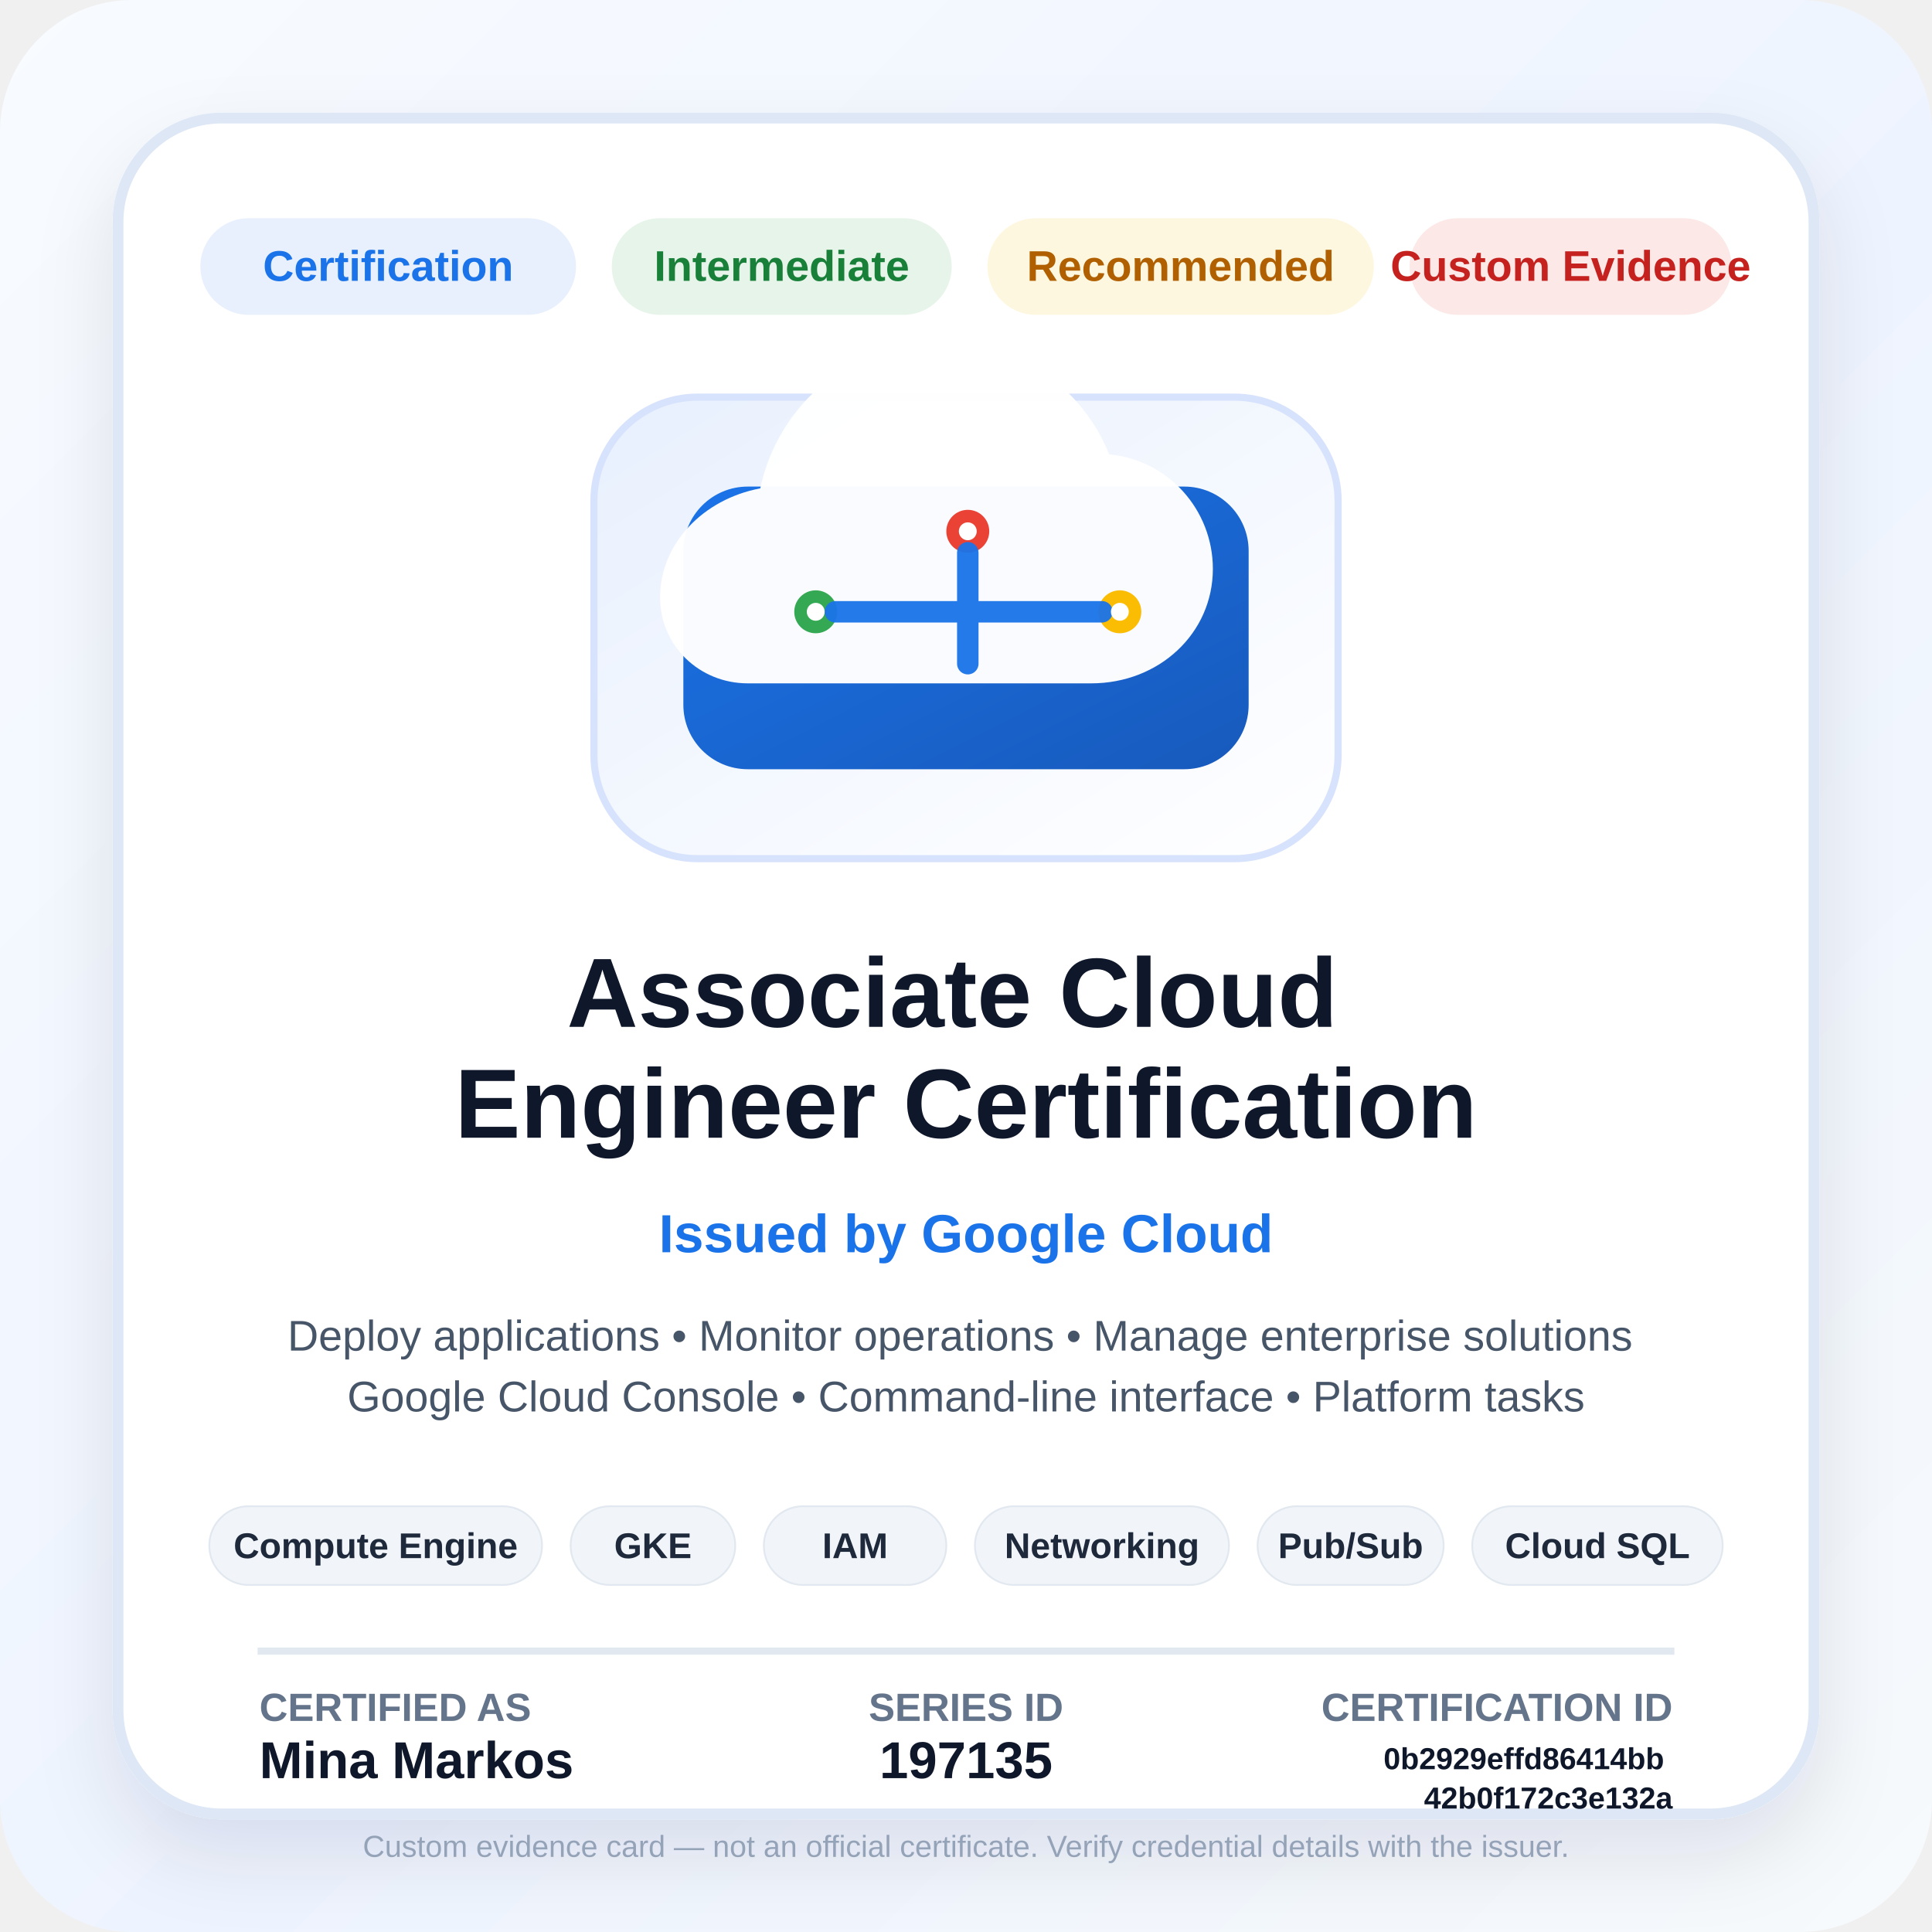
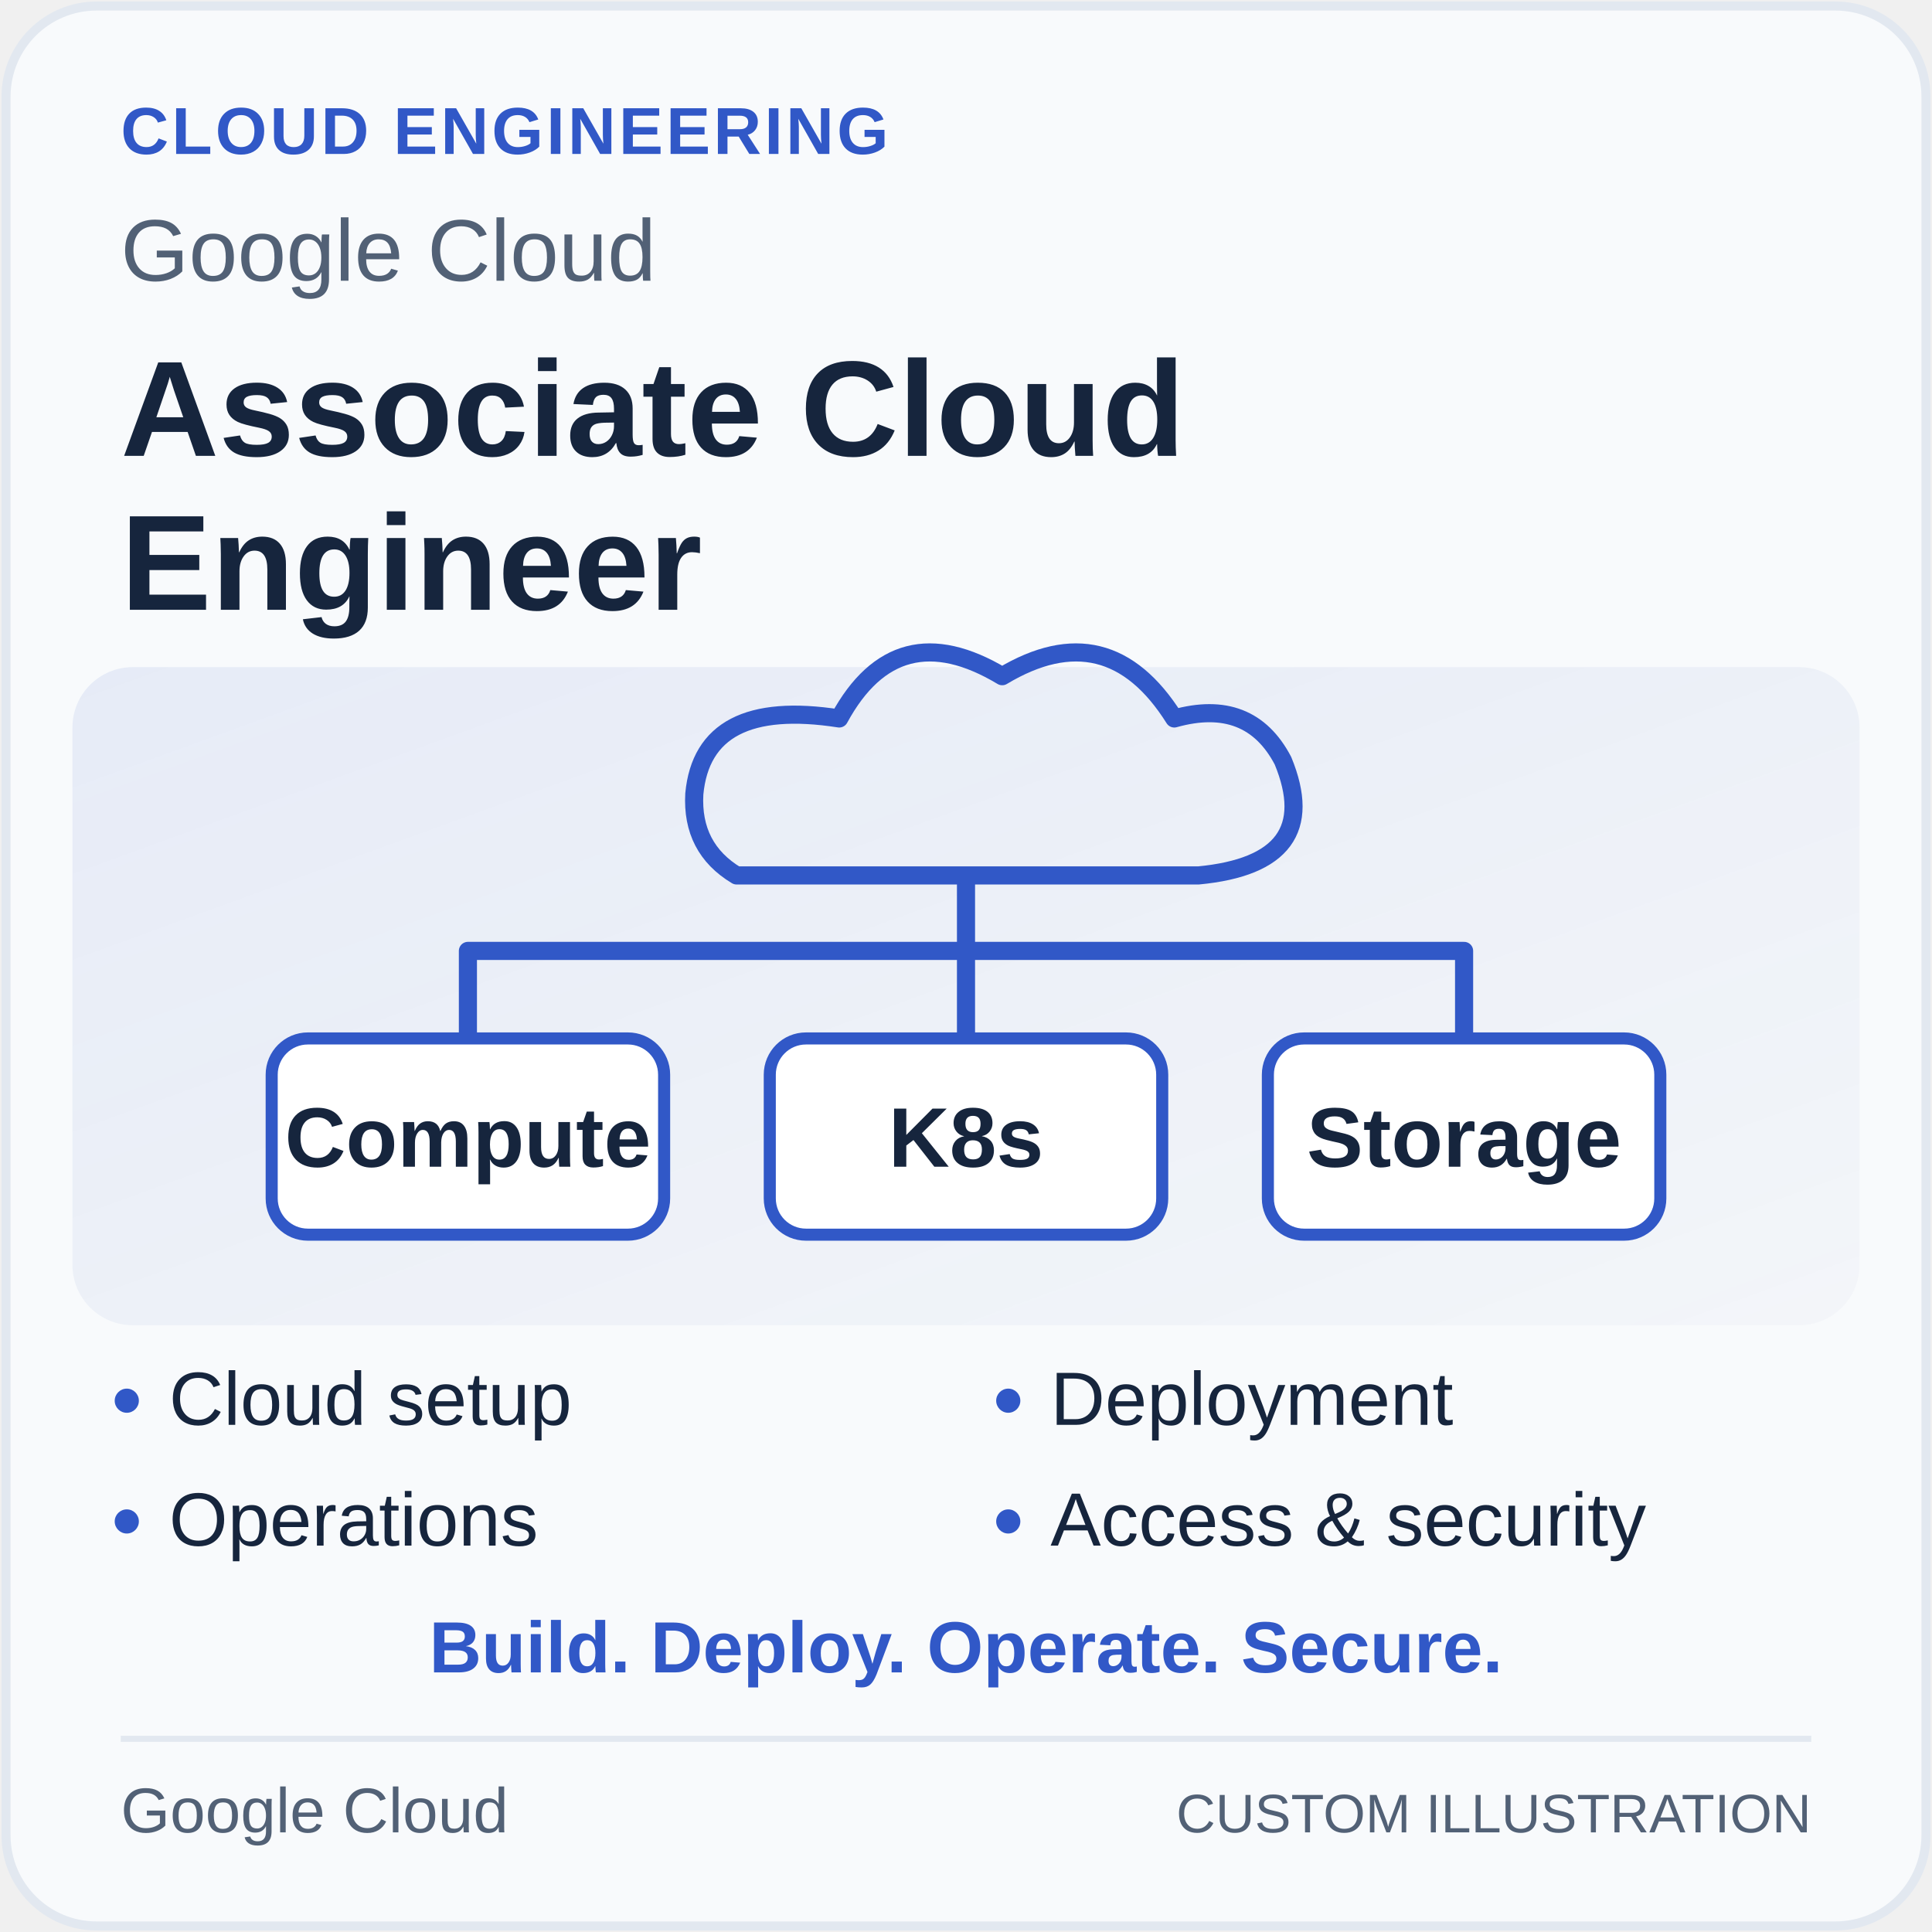
- <svg xmlns="http://www.w3.org/2000/svg" viewBox="0 0 1080 1080" role="img" aria-labelledby="title desc">
+ <svg xmlns="http://www.w3.org/2000/svg" viewBox="0 0 640 640" width="640" height="640" role="img" aria-labelledby="title desc">
  <defs>
-     <linearGradient id="panel" x1="0" y1="0" x2="1" y2="1">
-       <stop offset="0%" stop-color="#F8FBFF" />
-       <stop offset="55%" stop-color="#EEF4FF" />
-       <stop offset="100%" stop-color="#F7FAFC" />
+     <linearGradient id="wash" x1="0" y1="0" x2="1" y2="1">
+       <stop stop-color="#3158C7" stop-opacity=".09" />
+       <stop offset="1" stop-color="#5368A8" stop-opacity=".03" />
    </linearGradient>
-     <linearGradient id="blueGrad" x1="0" y1="0" x2="1" y2="1">
-       <stop offset="0%" stop-color="#1A73E8" />
-       <stop offset="100%" stop-color="#185ABC" />
-     </linearGradient>
-     <linearGradient id="softBlue" x1="0" y1="0" x2="1" y2="1">
-       <stop offset="0%" stop-color="#E8F0FE" />
-       <stop offset="100%" stop-color="#FFFFFF" />
-     </linearGradient>
-     <filter id="shadow" x="-15%" y="-15%" width="130%" height="130%">
-       <feDropShadow dx="0" dy="20" stdDeviation="22" flood-color="#0F172A" flood-opacity="0.10" />
-     </filter>
  </defs>
-   <rect width="1080" height="1080" rx="74" fill="url(#panel)" />
-   <rect x="66" y="66" width="948" height="948" rx="58" fill="#FFFFFF" stroke="#DDE7F5" stroke-width="6" filter="url(#shadow)" />
-   <rect x="112" y="122" width="210" height="54" rx="27" fill="#E8F0FE" />
-   <text x="217" y="157" text-anchor="middle" font-family="Arial, Helvetica, sans-serif" font-size="24" font-weight="700" fill="#1A73E8">Certification</text>
-   <rect x="342" y="122" width="190" height="54" rx="27" fill="#E6F4EA" />
-   <text x="437" y="157" text-anchor="middle" font-family="Arial, Helvetica, sans-serif" font-size="24" font-weight="700" fill="#188038">Intermediate</text>
-   <rect x="552" y="122" width="216" height="54" rx="27" fill="#FEF7E0" />
-   <text x="660" y="157" text-anchor="middle" font-family="Arial, Helvetica, sans-serif" font-size="24" font-weight="700" fill="#B06000">Recommended</text>
-   <rect x="788" y="122" width="180" height="54" rx="27" fill="#FCE8E6" />
-   <text x="878" y="157" text-anchor="middle" font-family="Arial, Helvetica, sans-serif" font-size="24" font-weight="700" fill="#C5221F">Custom Evidence</text>
-   <rect x="332" y="222" width="416" height="258" rx="58" fill="url(#softBlue)" stroke="#D7E3FC" stroke-width="4" />
-   <rect x="382" y="272" width="316" height="158" rx="36" fill="url(#blueGrad)" />
-   <path d="M468 382h142c38 0 68-28 68-64 0-33-25-61-58-64-15-38-52-63-94-63-50 0-91 35-101 82-32 6-56 31-56 61 0 27 22 48 49 48h50z" fill="#FFFFFF" opacity="0.97" />
-   <circle cx="456" cy="342" r="12" fill="#34A853" />
-   <circle cx="626" cy="342" r="12" fill="#FBBC04" />
-   <circle cx="541" cy="297" r="12" fill="#EA4335" />
-   <path d="M467 342h149M541 309v62" stroke="#1A73E8" stroke-width="12" stroke-linecap="round" opacity="0.95" />
-   <circle cx="456" cy="342" r="5" fill="#FFFFFF" />
-   <circle cx="626" cy="342" r="5" fill="#FFFFFF" />
-   <circle cx="541" cy="297" r="5" fill="#FFFFFF" />
-   <text x="540" y="574" text-anchor="middle" font-family="Arial, Helvetica, sans-serif" font-size="55" font-weight="800" fill="#0F172A">
-     <tspan x="540" dy="0">Associate Cloud</tspan>
-     <tspan x="540" dy="62">Engineer Certification</tspan>
-   </text>
-   <text x="540" y="700" text-anchor="middle" font-family="Arial, Helvetica, sans-serif" font-size="30" font-weight="700" fill="#1A73E8">Issued by Google Cloud</text>
-   <text x="540" y="755" text-anchor="middle" font-family="Arial, Helvetica, sans-serif" font-size="24" font-weight="400" fill="#475569">
-     <tspan x="540" dy="0">Deploy applications • Monitor operations • Manage enterprise solutions</tspan>
-     <tspan x="540" dy="34">Google Cloud Console • Command-line interface • Platform tasks</tspan>
-   </text>
-   <g font-family="Arial, Helvetica, sans-serif" font-size="20" font-weight="700" fill="#1E293B">
-     <rect x="117" y="842" width="186" height="44" rx="22" fill="#F1F5F9" stroke="#E2E8F0" />
-     <text x="210" y="871" text-anchor="middle">Compute Engine</text>
-     <rect x="319" y="842" width="92" height="44" rx="22" fill="#F1F5F9" stroke="#E2E8F0" />
-     <text x="365" y="871" text-anchor="middle">GKE</text>
-     <rect x="427" y="842" width="102" height="44" rx="22" fill="#F1F5F9" stroke="#E2E8F0" />
-     <text x="478" y="871" text-anchor="middle">IAM</text>
-     <rect x="545" y="842" width="142" height="44" rx="22" fill="#F1F5F9" stroke="#E2E8F0" />
-     <text x="616" y="871" text-anchor="middle">Networking</text>
-     <rect x="703" y="842" width="104" height="44" rx="22" fill="#F1F5F9" stroke="#E2E8F0" />
-     <text x="755" y="871" text-anchor="middle">Pub/Sub</text>
-     <rect x="823" y="842" width="140" height="44" rx="22" fill="#F1F5F9" stroke="#E2E8F0" />
-     <text x="893" y="871" text-anchor="middle">Cloud SQL</text>
+   <rect x="2" y="2" width="636" height="636" rx="30" fill="#F8FAFC" stroke="#E2E8F0" stroke-width="3" />
+   <rect x="24" y="221" width="592" height="218" rx="20" fill="url(#wash)" />
+   <g font-family="Arial, Helvetica, sans-serif">
+     <text x="40" y="51" font-size="22" font-weight="700" letter-spacing="1" fill="#3158C7">CLOUD ENGINEERING</text>
+     <text x="40" y="93" font-size="29" fill="#526176">Google Cloud</text>
+     <g fill="#16253D" font-size="45" font-weight="700">
+       <text x="40" y="151">Associate Cloud</text>
+       <text x="40" y="202">Engineer</text>
+     </g>
+     <g color="#3158C7">
+       <path d="M244 290H397Q439 286 425 252Q414 231 389 238Q367 203 332 224Q297 203 278 238Q233 231 230 263Q229 281 244 290Z" fill="none" stroke="currentColor" stroke-width="6" stroke-linecap="round" stroke-linejoin="round" />
+       <path d="M320 292V315M155 315H485M155 315V342M320 315V342M485 315V342" fill="none" stroke="currentColor" stroke-width="6" stroke-linecap="round" stroke-linejoin="round" />
+       <rect x="90" y="344" width="130" height="65" rx="12" fill="white" stroke="currentColor" stroke-width="4" />
+       <text x="155.0" y="386.5" text-anchor="middle" font-size="28" font-weight="700" fill="#16253D" stroke="none">Compute</text>
+       <rect x="255" y="344" width="130" height="65" rx="12" fill="white" stroke="currentColor" stroke-width="4" />
+       <text x="320.0" y="386.5" text-anchor="middle" font-size="28" font-weight="700" fill="#16253D" stroke="none">K8s</text>
+       <rect x="420" y="344" width="130" height="65" rx="12" fill="white" stroke="currentColor" stroke-width="4" />
+       <text x="485.0" y="386.5" text-anchor="middle" font-size="28" font-weight="700" fill="#16253D" stroke="none">Storage</text>
+     </g>
+     <circle cx="42" cy="464" r="4" fill="#3158C7" />
+     <text x="56" y="472" font-size="25" fill="#16253D">Cloud setup</text>
+     <circle cx="334" cy="464" r="4" fill="#3158C7" />
+     <text x="348" y="472" font-size="25" fill="#16253D">Deployment</text>
+     <circle cx="42" cy="504" r="4" fill="#3158C7" />
+     <text x="56" y="512" font-size="25" fill="#16253D">Operations</text>
+     <circle cx="334" cy="504" r="4" fill="#3158C7" />
+     <text x="348" y="512" font-size="25" fill="#16253D">Access &amp; security</text>
+     <text x="320" y="554" text-anchor="middle" font-size="24" font-weight="700" fill="#3158C7">Build. Deploy. Operate. Secure.</text>
+     <path d="M40 576H600" stroke="#E2E8F0" stroke-width="2" />
+     <text x="40" y="607" font-size="21" fill="#526176">Google Cloud</text>
+     <text x="600" y="607" text-anchor="end" font-size="18" fill="#526176">CUSTOM ILLUSTRATION</text>
  </g>
-   <line x1="144" y1="923" x2="936" y2="923" stroke="#E2E8F0" stroke-width="4" />
-   <text x="145" y="962" font-family="Arial, Helvetica, sans-serif" font-size="22" font-weight="700" fill="#64748B">CERTIFIED AS</text>
-   <text x="145" y="994" font-family="Arial, Helvetica, sans-serif" font-size="29" font-weight="800" fill="#0F172A">Mina Markos</text>
-   <text x="540" y="962" text-anchor="middle" font-family="Arial, Helvetica, sans-serif" font-size="22" font-weight="700" fill="#64748B">SERIES ID</text>
-   <text x="540" y="994" text-anchor="middle" font-family="Arial, Helvetica, sans-serif" font-size="29" font-weight="800" fill="#0F172A">197135</text>
-   <text x="935" y="962" text-anchor="end" font-family="Arial, Helvetica, sans-serif" font-size="22" font-weight="700" fill="#64748B">CERTIFICATION ID</text>
-   <text x="935" y="989" text-anchor="end" font-family="Arial, Helvetica, sans-serif" font-size="17" font-weight="700" fill="#0F172A">
-     <tspan x="935" dy="0">0b2929effd86414bb</tspan>
-     <tspan x="935" dy="22">42b0f172c3e132a</tspan>
-   </text>
-   <text x="540" y="1038" text-anchor="middle" font-family="Arial, Helvetica, sans-serif" font-size="17" font-weight="500" fill="#94A3B8">Custom evidence card — not an official certificate. Verify credential details with the issuer.</text>
</svg>
